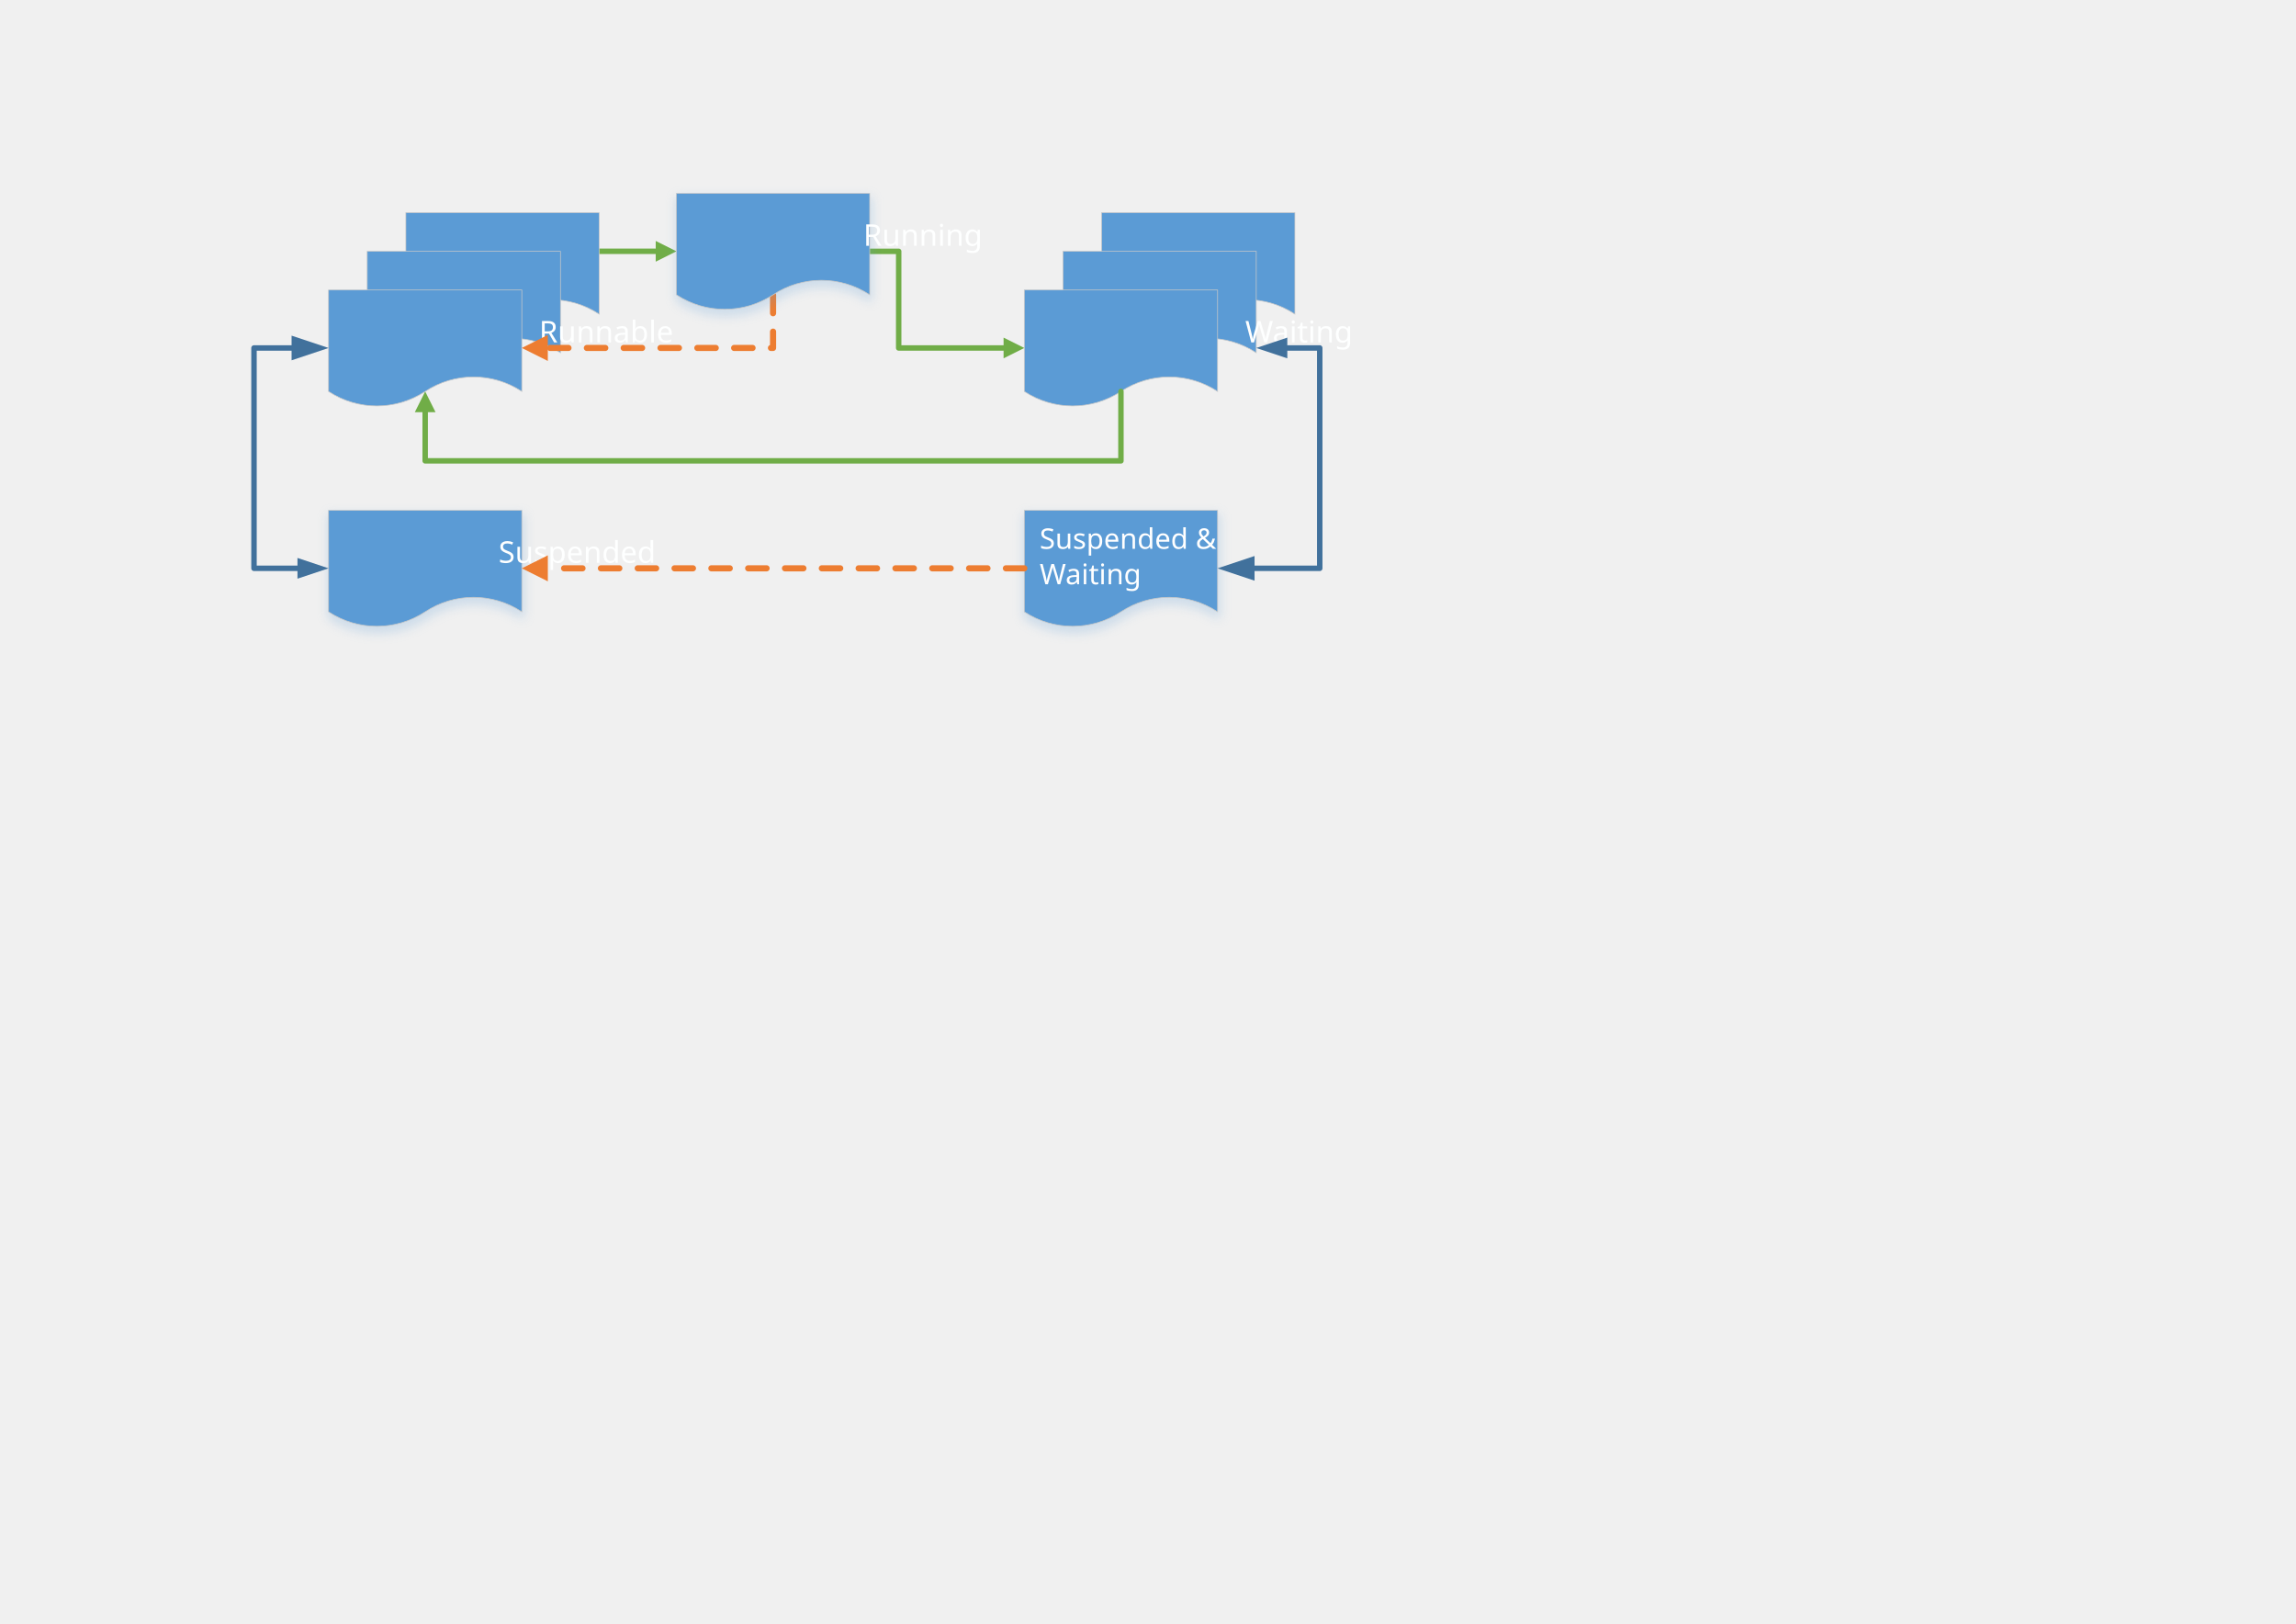
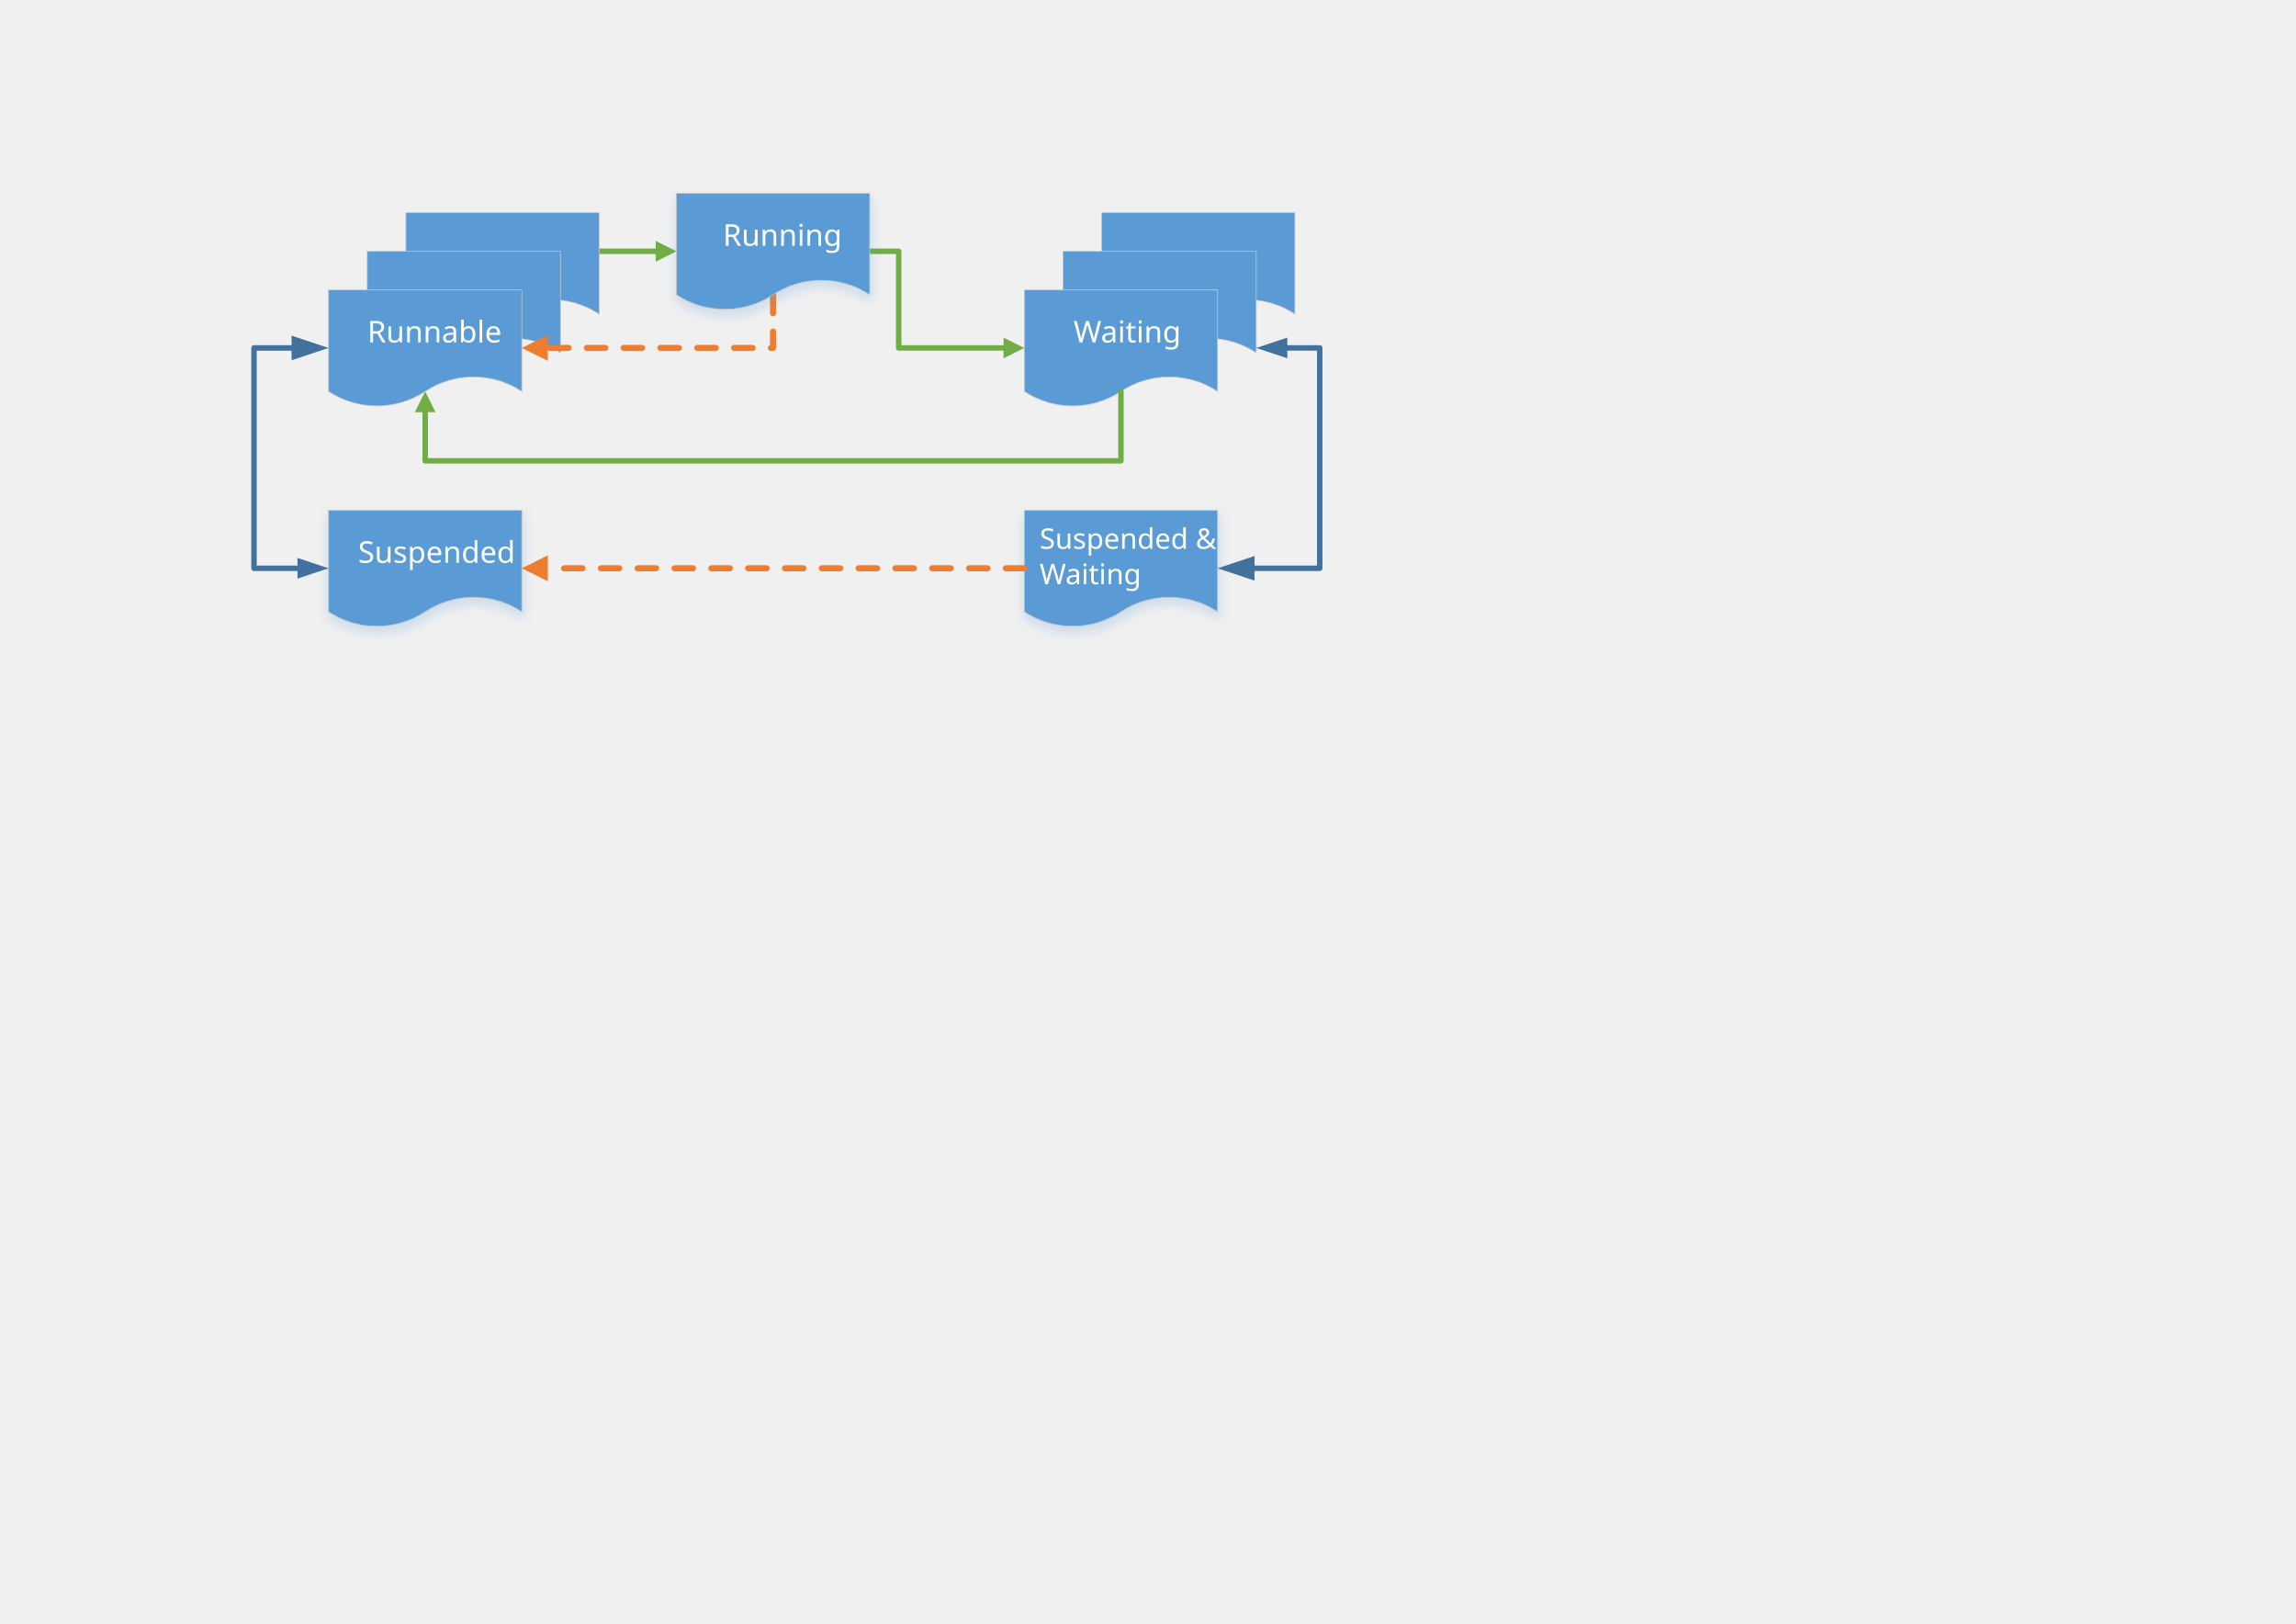
- <svg xmlns="http://www.w3.org/2000/svg" xmlns:ns1="http://schemas.microsoft.com/visio/2003/SVGExtensions/" xmlns:xlink="http://www.w3.org/1999/xlink" width="11.693in" height="8.268in" viewBox="0 0 841.89 595.276" xml:space="preserve" color-interpolation-filters="sRGB" class="st13" id="svg2" version="1.1">
-   <ns1:documentProperties ns1:langID="1033" ns1:metric="true" ns1:viewMarkup="false">
-     <ns1:userDefs>
-       <ns1:ud ns1:nameU="msvSubprocessMaster" ns1:prompt="" ns1:val="VT4(Rectangle)" />
-       <ns1:ud ns1:nameU="msvNoAutoConnect" ns1:val="VT0(1):26" />
-     </ns1:userDefs>
-   </ns1:documentProperties>
-   <style type="text/css" id="style4">
- 	
- 		.st1 {marker-end:url(#mrkr4-6);stroke:#70ad47;stroke-linecap:round;stroke-linejoin:round;stroke-width:2}
- 		.st2 {fill:#70ad47;fill-opacity:1;stroke:#70ad47;stroke-opacity:1;stroke-width:0.526}
- 		.st3 {fill:#5b9bd5;stroke:#c8c8c8;stroke-width:0.25}
- 		.st4 {fill:#feffff;font-family:Calibri;font-size:0.917em}
- 		.st5 {visibility:visible}
- 		.st6 {fill:#5b9bd5;fill-opacity:0.22;filter:url(#filter_2);stroke:#5b9bd5;stroke-opacity:0.22}
- 		.st7 {font-size:1em}
- 		.st8 {marker-end:url(#mrkr4-51);stroke:#ed7d31;stroke-dasharray:6.75,6.75;stroke-linecap:round;stroke-linejoin:round;stroke-width:2.25}
- 		.st9 {fill:#ed7d31;fill-opacity:1;stroke:#ed7d31;stroke-opacity:1;stroke-width:0.472}
- 		.st10 {marker-end:url(#mrkr13-60);marker-start:url(#mrkr13-58);stroke:#41719c;stroke-linecap:round;stroke-linejoin:round;stroke-width:2}
- 		.st11 {fill:#41719c;fill-opacity:1;stroke:#41719c;stroke-opacity:1;stroke-width:0.442}
- 		.st12 {fill:#41719c;fill-opacity:1;stroke:#41719c;stroke-opacity:1;stroke-width:0.526}
- 		.st13 {fill:none;fill-rule:evenodd;font-size:12px;overflow:visible;stroke-linecap:square;stroke-miterlimit:3}
- 	
- 	</style>
+ <svg xmlns="http://www.w3.org/2000/svg" xmlns:xlink="http://www.w3.org/1999/xlink" id="svg2" width="1122.518" height="793.701" class="st13" color-interpolation-filters="sRGB" version="1.1" viewBox="0 0 841.89 595.276" xml:space="preserve">
+   <style id="style4" type="text/css">.st1,.st2{stroke:#70ad47}.st1{marker-end:url(#mrkr4-6);stroke-linecap:round;stroke-linejoin:round;stroke-width:2}.st2{fill:#70ad47;fill-opacity:1;stroke-opacity:1;stroke-width:.526}.st3{fill:#5b9bd5;stroke:#c8c8c8;stroke-width:.25}.st4{fill:#feffff;font-family:Calibri;font-size:.917em}.st5{visibility:visible}.st6{fill:#5b9bd5;fill-opacity:.22;filter:url(#filter_2);stroke:#5b9bd5;stroke-opacity:.22}.st8,.st9{stroke:#ed7d31}.st8{marker-end:url(#mrkr4-51);stroke-dasharray:6.75,6.75;stroke-linecap:round;stroke-linejoin:round;stroke-width:2.25}.st9{fill:#ed7d31;fill-opacity:1;stroke-opacity:1;stroke-width:.472}.st10{marker-end:url(#mrkr13-60);marker-start:url(#mrkr13-58);stroke:#41719c;stroke-linecap:round;stroke-linejoin:round;stroke-width:2}.st11,.st12{fill:#41719c;fill-opacity:1;stroke:#41719c;stroke-opacity:1;stroke-width:.442}.st12{stroke-width:.526}.st13{fill:none;fill-rule:evenodd;font-size:12px;overflow:visible;stroke-linecap:square;stroke-miterlimit:3}</style>
  <defs id="Markers">
    <g id="lend4">
-       <path d="M 2 1 L 0 0 L 2 -1 L 2 1 " style="stroke:none" id="path8" />
+       <path style="stroke:none" id="path8" d="M 2 1 L 0 0 L 2 -1 L 2 1" />
    </g>
-     <marker id="mrkr4-6" class="st2" ns1:arrowType="4" ns1:arrowSize="1" ns1:setback="3.8" refX="-3.8" orient="auto" markerUnits="strokeWidth" overflow="visible">
-       <use xlink:href="#lend4" transform="scale(-1.9,-1.9) " id="use11" />
+     <marker id="mrkr4-6" class="st2" markerUnits="strokeWidth" orient="auto" overflow="visible" refX="-3.8">
+       <use id="use11" transform="scale(-1.9,-1.9)" xlink:href="#lend4" />
    </marker>
-     <marker id="mrkr4-51" class="st9" ns1:arrowType="4" ns1:arrowSize="2" ns1:setback="4.24" refX="-4.24" orient="auto" markerUnits="strokeWidth" overflow="visible">
-       <use xlink:href="#lend4" transform="scale(-2.12,-2.12) " id="use14" />
+     <marker id="mrkr4-51" class="st9" markerUnits="strokeWidth" orient="auto" overflow="visible" refX="-4.24">
+       <use id="use14" transform="scale(-2.12,-2.12)" xlink:href="#lend4" />
    </marker>
    <g id="lend13">
-       <path d="M 3 1 L 0 0 L 3 -1 L 3 1 " style="stroke:none" id="path17" />
+       <path style="stroke:none" id="path17" d="M 3 1 L 0 0 L 3 -1 L 3 1" />
    </g>
-     <marker id="mrkr13-58" class="st11" ns1:arrowType="13" ns1:arrowSize="2" ns1:setback="6.6" refX="6.6" orient="auto" markerUnits="strokeWidth" overflow="visible">
-       <use xlink:href="#lend13" transform="scale(2.26) " id="use20" />
+     <marker id="mrkr13-58" class="st11" markerUnits="strokeWidth" orient="auto" overflow="visible" refX="6.6">
+       <use id="use20" transform="scale(2.26)" xlink:href="#lend13" />
    </marker>
-     <marker id="mrkr13-60" class="st12" ns1:arrowType="13" ns1:arrowSize="1" ns1:setback="5.7" refX="-5.7" orient="auto" markerUnits="strokeWidth" overflow="visible">
-       <use xlink:href="#lend13" transform="scale(-1.9,-1.9) " id="use23" />
+     <marker id="mrkr13-60" class="st12" markerUnits="strokeWidth" orient="auto" overflow="visible" refX="-5.7">
+       <use id="use23" transform="scale(-1.9,-1.9)" xlink:href="#lend13" />
    </marker>
  </defs>
  <defs id="Filters">
    <filter id="filter_2">
-       <feGaussianBlur stdDeviation="2" id="feGaussianBlur27" />
+       <feGaussianBlur id="feGaussianBlur27" stdDeviation="2" />
    </filter>
  </defs>
-   <g ns1:mID="0" ns1:index="1" ns1:groupContext="foregroundPage" id="g29">
-     <ns1:userDefs>
-       <ns1:ud ns1:nameU="msvThemeOrder" ns1:val="VT0(0):26" />
-     </ns1:userDefs>
-     <ns1:pageProperties ns1:drawingScale="0.0393701" ns1:pageScale="0.0393701" ns1:drawingUnits="24" ns1:shadowOffsetX="8.50394" ns1:shadowOffsetY="-8.50394" />
-     <ns1:layer ns1:name="Flowchart" ns1:index="0" />
-     <ns1:layer ns1:name="Connector" ns1:index="1" />
-     <g id="shape16-1" ns1:mID="16" ns1:groupContext="shape" ns1:layerMember="1" transform="translate(155.906,-510.236)">
-       <path d="M0 602.36 L84.53 602.36" class="st1" id="path36" />
+   <g id="g29">
+     <g id="shape16-1" transform="translate(155.906,-510.236)">
+       <path id="path36" d="M0 602.36 L84.53 602.36" class="st1" />
    </g>
-     <g id="group2-7" transform="translate(120.472,-446.457)" ns1:mID="2" ns1:groupContext="group" ns1:layerMember="0">
-       <ns1:custProps>
-         <ns1:cp ns1:nameU="Cost" ns1:lbl="Cost" ns1:type="7" ns1:format="@" ns1:langID="1033" />
-         <ns1:cp ns1:nameU="Duration" ns1:lbl="Duration" ns1:type="2" ns1:langID="1033" />
-         <ns1:cp ns1:nameU="Resources" ns1:lbl="Resources" ns1:langID="1033" />
-       </ns1:custProps>
-       <ns1:userDefs>
-         <ns1:ud ns1:nameU="Scale" ns1:val="VT0(1):26" />
-         <ns1:ud ns1:nameU="visVersion" ns1:val="VT0(15):26" />
-         <ns1:ud ns1:nameU="AntiScale" ns1:val="VT0(1):26" />
-       </ns1:userDefs>
-       <g id="shape3-8" ns1:mID="3" ns1:groupContext="shape" ns1:layerMember="0" transform="translate(28.3465,-28.3465)">
-         <path d="M0 589.96 L0 552.76 L70.87 552.76 L70.87 589.96 A32.185 32.185 -180 0 0 35.43 589.96 A32.185 32.185 0 0         1 -0 589.96 Z" class="st3" id="path44" />
+     <g id="group2-7" transform="translate(120.472,-446.457)">
+       <g id="shape3-8" transform="translate(28.3465,-28.3465)">
+         <path id="path44" d="M0 589.96 L0 552.76 L70.87 552.76 L70.87 589.96 A32.185 32.185 -180 0 0 35.43 589.96 A32.185 32.185 0 0 1 -0 589.96 Z" class="st3" />
      </g>
-       <g id="shape4-10" ns1:mID="4" ns1:groupContext="shape" ns1:layerMember="0" transform="translate(14.1732,-14.1732)">
-         <path d="M0 589.96 L0 552.76 L70.87 552.76 L70.87 589.96 A32.185 32.185 -180 0 0 35.43 589.96 A32.185 32.185 0 0         1 -0 589.96 Z" class="st3" id="path49" />
+       <g id="shape4-10" transform="translate(14.1732,-14.1732)">
+         <path id="path49" d="M0 589.96 L0 552.76 L70.87 552.76 L70.87 589.96 A32.185 32.185 -180 0 0 35.43 589.96 A32.185 32.185 0 0 1 -0 589.96 Z" class="st3" />
      </g>
-       <g id="shape5-12" ns1:mID="5" ns1:groupContext="shape" ns1:layerMember="0">
-         <ns1:textBlock ns1:margins="rect(2,2,2,2)" ns1:tabSpace="42.5197" />
-         <ns1:textRect cx="35.433" cy="568.701" width="70.87" height="31.89" />
-         <path d="M0 589.96 L0 552.76 L70.87 552.76 L70.87 589.96 A32.185 32.185 -180 0 0 35.43 589.96 A32.185 32.185 0 0         1 -0 589.96 Z" class="st3" id="path56" />
-         <text x="14.25" y="572" class="st4" ns1:langID="1033" id="text58">
-           <ns1:paragraph ns1:horizAlign="1" />
-           <ns1:tabList />Runnable</text>
+       <g id="shape5-12">
+         <path id="path56" d="M0 589.96 L0 552.76 L70.87 552.76 L70.87 589.96 A32.185 32.185 -180 0 0 35.43 589.96 A32.185 32.185 0 0 1 -0 589.96 Z" class="st3" />
+         <text id="text58" x="14.25" y="572" class="st4">Runnable</text>
      </g>
    </g>
-     <g id="group7-15" transform="translate(375.591,-446.457)" ns1:mID="7" ns1:groupContext="group" ns1:layerMember="0">
-       <ns1:custProps>
-         <ns1:cp ns1:nameU="Cost" ns1:lbl="Cost" ns1:type="7" ns1:format="@" ns1:langID="1033" />
-         <ns1:cp ns1:nameU="Duration" ns1:lbl="Duration" ns1:type="2" ns1:langID="1033" />
-         <ns1:cp ns1:nameU="Resources" ns1:lbl="Resources" ns1:langID="1033" />
-       </ns1:custProps>
-       <ns1:userDefs>
-         <ns1:ud ns1:nameU="Scale" ns1:val="VT0(1):26" />
-         <ns1:ud ns1:nameU="visVersion" ns1:val="VT0(15):26" />
-         <ns1:ud ns1:nameU="AntiScale" ns1:val="VT0(1):26" />
-       </ns1:userDefs>
-       <g id="shape8-16" ns1:mID="8" ns1:groupContext="shape" ns1:layerMember="0" transform="translate(28.3465,-28.3465)">
-         <path d="M0 589.96 L0 552.76 L70.87 552.76 L70.87 589.96 A32.185 32.185 -180 0 0 35.43 589.96 A32.185 32.185 0 0         1 -0 589.96 Z" class="st3" id="path66" />
+     <g id="group7-15" transform="translate(375.591,-446.457)">
+       <g id="shape8-16" transform="translate(28.3465,-28.3465)">
+         <path id="path66" d="M0 589.96 L0 552.76 L70.87 552.76 L70.87 589.96 A32.185 32.185 -180 0 0 35.43 589.96 A32.185 32.185 0 0 1 -0 589.96 Z" class="st3" />
      </g>
-       <g id="shape9-18" ns1:mID="9" ns1:groupContext="shape" ns1:layerMember="0" transform="translate(14.1732,-14.1732)">
-         <path d="M0 589.96 L0 552.76 L70.87 552.76 L70.87 589.96 A32.185 32.185 -180 0 0 35.43 589.96 A32.185 32.185 0 0         1 -0 589.96 Z" class="st3" id="path71" />
+       <g id="shape9-18" transform="translate(14.1732,-14.1732)">
+         <path id="path71" d="M0 589.96 L0 552.76 L70.87 552.76 L70.87 589.96 A32.185 32.185 -180 0 0 35.43 589.96 A32.185 32.185 0 0 1 -0 589.96 Z" class="st3" />
      </g>
-       <g id="shape10-20" ns1:mID="10" ns1:groupContext="shape" ns1:layerMember="0">
-         <ns1:textBlock ns1:margins="rect(2,2,2,2)" ns1:tabSpace="42.5197" />
-         <ns1:textRect cx="35.433" cy="568.701" width="70.87" height="31.89" />
-         <path d="M0 589.96 L0 552.76 L70.87 552.76 L70.87 589.96 A32.185 32.185 -180 0 0 35.43 589.96 A32.185 32.185 0 0         1 -0 589.96 Z" class="st3" id="path78" />
-         <text x="18.06" y="572" class="st4" ns1:langID="1033" id="text80">
-           <ns1:paragraph ns1:horizAlign="1" />
-           <ns1:tabList />Waiting</text>
+       <g id="shape10-20">
+         <path id="path78" d="M0 589.96 L0 552.76 L70.87 552.76 L70.87 589.96 A32.185 32.185 -180 0 0 35.43 589.96 A32.185 32.185 0 0 1 -0 589.96 Z" class="st3" />
+         <text id="text80" x="18.06" y="572" class="st4">Waiting</text>
      </g>
    </g>
-     <g id="shape11-23" ns1:mID="11" ns1:groupContext="shape" ns1:layerMember="0" transform="translate(120.472,-365.669)">
-       <ns1:custProps>
-         <ns1:cp ns1:nameU="Cost" ns1:lbl="Cost" ns1:type="7" ns1:format="@" ns1:langID="1033" />
-         <ns1:cp ns1:nameU="Duration" ns1:lbl="Duration" ns1:type="2" ns1:langID="1033" />
-         <ns1:cp ns1:nameU="Resources" ns1:lbl="Resources" ns1:langID="1033" />
-       </ns1:custProps>
-       <ns1:userDefs>
-         <ns1:ud ns1:nameU="Scale" ns1:val="VT0(1):26" />
-         <ns1:ud ns1:nameU="visVersion" ns1:val="VT0(15):26" />
-       </ns1:userDefs>
-       <ns1:textBlock ns1:margins="rect(2,2,2,2)" ns1:tabSpace="42.5197" />
-       <ns1:textRect cx="35.433" cy="568.701" width="70.87" height="31.89" />
-       <g id="shadow11-24" ns1:groupContext="shadow" ns1:shadowOffsetX="0.345598" ns1:shadowOffsetY="-1.97279" ns1:shadowType="1" transform="matrix(1,0,0,1,0.345598,1.97279)" class="st5">
-         <path d="M0 589.96 L0 552.76 L70.87 552.76 L70.87 589.96 A32.185 32.185 -180 0 0 35.43 589.96 A32.185 32.185 0 0         1 -0 589.96 Z" class="st6" id="path88" />
+     <g id="shape11-23" transform="translate(120.472,-365.669)">
+       <g id="shadow11-24" class="st5" transform="matrix(1,0,0,1,0.345598,1.97279)">
+         <path id="path88" d="M0 589.96 L0 552.76 L70.87 552.76 L70.87 589.96 A32.185 32.185 -180 0 0 35.43 589.96 A32.185 32.185 0 0 1 -0 589.96 Z" class="st6" />
      </g>
-       <path d="M0 589.96 L0 552.76 L70.87 552.76 L70.87 589.96 A32.185 32.185 -180 0 0 35.43 589.96 A32.185 32.185 0 0 1 -0        589.96 Z" class="st3" id="path90" />
-       <text x="10.83" y="572" class="st4" ns1:langID="1033" id="text92">
-         <ns1:paragraph ns1:horizAlign="1" />
-         <ns1:tabList />Suspended</text>
+       <path id="path90" d="M0 589.96 L0 552.76 L70.87 552.76 L70.87 589.96 A32.185 32.185 -180 0 0 35.43 589.96 A32.185 32.185 0 0 1 -0 589.96 Z" class="st3" />
+       <text id="text92" x="10.83" y="572" class="st4">Suspended</text>
    </g>
-     <g id="shape12-29" ns1:mID="12" ns1:groupContext="shape" ns1:layerMember="0" transform="translate(375.591,-365.669)">
-       <ns1:custProps>
-         <ns1:cp ns1:nameU="Cost" ns1:lbl="Cost" ns1:type="7" ns1:format="@" ns1:langID="1033" />
-         <ns1:cp ns1:nameU="Duration" ns1:lbl="Duration" ns1:type="2" ns1:langID="1033" />
-         <ns1:cp ns1:nameU="Resources" ns1:lbl="Resources" ns1:langID="1033" />
-       </ns1:custProps>
-       <ns1:userDefs>
-         <ns1:ud ns1:nameU="Scale" ns1:val="VT0(1):26" />
-         <ns1:ud ns1:nameU="visVersion" ns1:val="VT0(15):26" />
-       </ns1:userDefs>
-       <ns1:textBlock ns1:margins="rect(2,2,2,2)" ns1:tabSpace="42.5197" />
-       <ns1:textRect cx="35.433" cy="568.701" width="70.87" height="31.89" />
-       <g id="shadow12-30" ns1:groupContext="shadow" ns1:shadowOffsetX="0.345598" ns1:shadowOffsetY="-1.97279" ns1:shadowType="1" transform="matrix(1,0,0,1,0.345598,1.97279)" class="st5">
-         <path d="M0 589.96 L0 552.76 L70.87 552.76 L70.87 589.96 A32.185 32.185 -180 0 0 35.43 589.96 A32.185 32.185 0 0         1 -0 589.96 Z" class="st6" id="path100" />
+     <g id="shape12-29" transform="translate(375.591,-365.669)">
+       <g id="shadow12-30" class="st5" transform="matrix(1,0,0,1,0.345598,1.97279)">
+         <path id="path100" d="M0 589.96 L0 552.76 L70.87 552.76 L70.87 589.96 A32.185 32.185 -180 0 0 35.43 589.96 A32.185 32.185 0 0 1 -0 589.96 Z" class="st6" />
      </g>
-       <path d="M0 589.96 L0 552.76 L70.87 552.76 L70.87 589.96 A32.185 32.185 -180 0 0 35.43 589.96 A32.185 32.185 0 0 1 -0        589.96 Z" class="st3" id="path102" />
-       <text xml:space="preserve" style="font-size:8px;font-style:normal;font-variant:normal;font-weight:normal;font-stretch:normal;text-align:start;line-height:125%;letter-spacing:0px;word-spacing:0px;writing-mode:lr-tb;text-anchor:start;fill:#000000;fill-opacity:1;stroke:none;font-family:Intel Clear;-inkscape-font-specification:Intel Clear" x="5.614" y="566.861" id="text3131">
-         <tspan id="tspan3133" x="5.614" y="566.861" style="font-size:10.4px;fill:#ffffff">Suspended &amp;</tspan>
-         <tspan x="5.614" y="579.861" id="tspan3135" style="font-size:10.4px;fill:#ffffff">Waiting</tspan>
+       <path id="path102" d="M0 589.96 L0 552.76 L70.87 552.76 L70.87 589.96 A32.185 32.185 -180 0 0 35.43 589.96 A32.185 32.185 0 0 1 -0 589.96 Z" class="st3" />
+       <text style="font-size:8px;font-style:normal;font-variant:normal;font-weight:400;font-stretch:normal;text-align:start;line-height:125%;letter-spacing:0;word-spacing:0;writing-mode:lr-tb;text-anchor:start;fill:#000;fill-opacity:1;stroke:none;font-family:Intel Clear;-inkscape-font-specification:Intel Clear" id="text3131" x="5.614" y="566.861" xml:space="preserve">
+         <tspan id="tspan3133" x="5.614" y="566.861" style="font-size:10.4px;fill:#fff">Suspended &amp;</tspan>
+         <tspan id="tspan3135" x="5.614" y="579.861" style="font-size:10.4px;fill:#fff">Waiting</tspan>
      </text>
    </g>
-     <g id="shape17-36" ns1:mID="17" ns1:groupContext="shape" ns1:layerMember="1" transform="translate(318.898,-503.15)">
-       <path d="M0 595.28 L10.63 595.28 L10.63 630.71 L49.09 630.71" class="st1" id="path111" />
+     <g id="shape17-36" transform="translate(318.898,-503.15)">
+       <path id="path111" d="M0 595.28 L10.63 595.28 L10.63 630.71 L49.09 630.71" class="st1" />
    </g>
-     <g id="shape18-41" ns1:mID="18" ns1:groupContext="shape" ns1:layerMember="1" transform="translate(411.024,-444.685)">
-       <path d="M0 588.19 L0 613.63 L-255.12 613.63 L-255.12 595.79" class="st1" id="path116" />
+     <g id="shape18-41" transform="translate(411.024,-444.685)">
+       <path id="path116" d="M0 588.19 L0 613.63 L-255.12 613.63 L-255.12 595.79" class="st1" />
    </g>
-     <g id="shape19-46" ns1:mID="19" ns1:groupContext="shape" ns1:layerMember="1" transform="translate(283.465,-487.205)">
-       <path d="M0 595.28 L0 614.76 L-82.59 614.76" class="st8" id="path121" />
+     <g id="shape19-46" transform="translate(283.465,-487.205)">
+       <path id="path121" d="M0 595.28 L0 614.76 L-82.59 614.76" class="st8" />
    </g>
-     <g id="shape20-52" ns1:mID="20" ns1:groupContext="shape" ns1:layerMember="1" transform="translate(113.386,-467.717)">
-       <path d="M-6.11 595.28 L-6.47 595.28 L-20.25 595.28 L-20.25 676.06 L-4.31 676.06" class="st10" id="path126" />
+     <g id="shape20-52" transform="translate(113.386,-467.717)">
+       <path id="path126" d="M-6.11 595.28 L-6.47 595.28 L-20.25 595.28 L-20.25 676.06 L-4.31 676.06" class="st10" />
    </g>
-     <g id="shape22-61" ns1:mID="22" ns1:groupContext="shape" ns1:layerMember="1" transform="translate(375.591,-379.843)">
-       <path d="M0 588.19 L-174.71 588.19" class="st8" id="path131" />
+     <g id="shape22-61" transform="translate(375.591,-379.843)">
+       <path id="path131" d="M0 588.19 L-174.71 588.19" class="st8" />
    </g>
-     <g id="shape21-66" ns1:mID="21" ns1:groupContext="shape" ns1:layerMember="1" transform="translate(446.457,-386.929)">
-       <path d="M13.2 595.28 L13.56 595.28 L37.46 595.28 L37.46 514.49 L25.57 514.49" class="st10" id="path136" />
+     <g id="shape21-66" transform="translate(446.457,-386.929)">
+       <path id="path136" d="M13.2 595.28 L13.56 595.28 L37.46 595.28 L37.46 514.49 L25.57 514.49" class="st10" />
    </g>
-     <g id="shape6-73" ns1:mID="6" ns1:groupContext="shape" ns1:layerMember="0" transform="translate(248.031,-481.89)">
-       <ns1:custProps>
-         <ns1:cp ns1:nameU="Cost" ns1:lbl="Cost" ns1:type="7" ns1:format="@" ns1:langID="1033" />
-         <ns1:cp ns1:nameU="Duration" ns1:lbl="Duration" ns1:type="2" ns1:langID="1033" />
-         <ns1:cp ns1:nameU="Resources" ns1:lbl="Resources" ns1:langID="1033" />
-       </ns1:custProps>
-       <ns1:userDefs>
-         <ns1:ud ns1:nameU="Scale" ns1:val="VT0(1):26" />
-         <ns1:ud ns1:nameU="visVersion" ns1:val="VT0(15):26" />
-       </ns1:userDefs>
-       <ns1:textBlock ns1:margins="rect(2,2,2,2)" ns1:tabSpace="42.5197" />
-       <ns1:textRect cx="35.433" cy="568.701" width="70.87" height="31.89" />
-       <g id="shadow6-74" ns1:groupContext="shadow" ns1:shadowOffsetX="0.345598" ns1:shadowOffsetY="-1.97279" ns1:shadowType="1" transform="matrix(1,0,0,1,0.345598,1.97279)" class="st5">
-         <path d="M0 589.96 L0 552.76 L70.87 552.76 L70.87 589.96 A32.185 32.185 -180 0 0 35.43 589.96 A32.185 32.185 0 0         1 -0 589.96 Z" class="st6" id="path144" />
+     <g id="shape6-73" transform="translate(248.031,-481.89)">
+       <g id="shadow6-74" class="st5" transform="matrix(1,0,0,1,0.345598,1.97279)">
+         <path id="path144" d="M0 589.96 L0 552.76 L70.87 552.76 L70.87 589.96 A32.185 32.185 -180 0 0 35.43 589.96 A32.185 32.185 0 0 1 -0 589.96 Z" class="st6" />
      </g>
-       <path d="M0 589.96 L0 552.76 L70.87 552.76 L70.87 589.96 A32.185 32.185 -180 0 0 35.43 589.96 A32.185 32.185 0 0 1 -0        589.96 Z" class="st3" id="path146" />
-       <text x="17.04" y="572" class="st4" ns1:langID="1033" id="text148">
-         <ns1:paragraph ns1:horizAlign="1" />
-         <ns1:tabList />Running</text>
+       <path id="path146" d="M0 589.96 L0 552.76 L70.87 552.76 L70.87 589.96 A32.185 32.185 -180 0 0 35.43 589.96 A32.185 32.185 0 0 1 -0 589.96 Z" class="st3" />
+       <text id="text148" x="17.04" y="572" class="st4">Running</text>
    </g>
  </g>
</svg>
